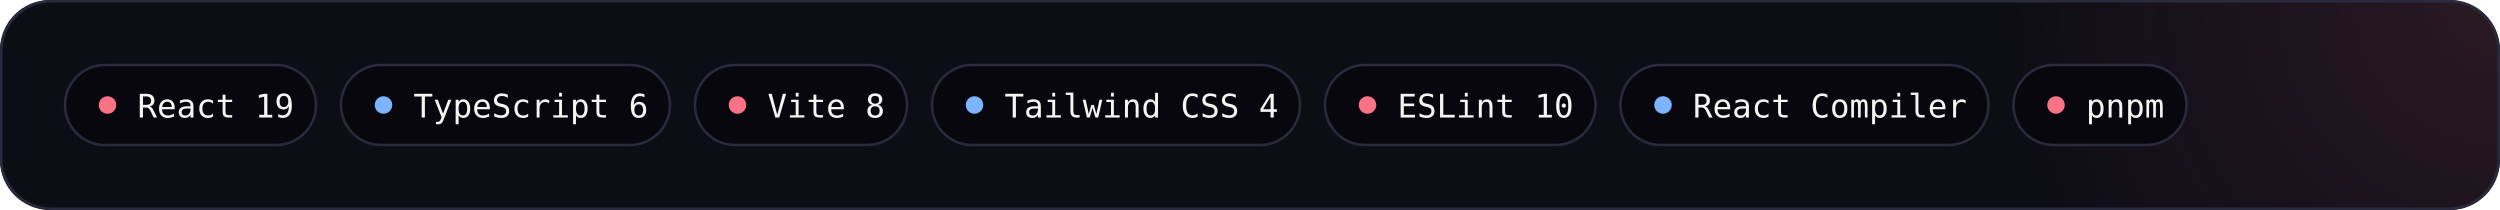
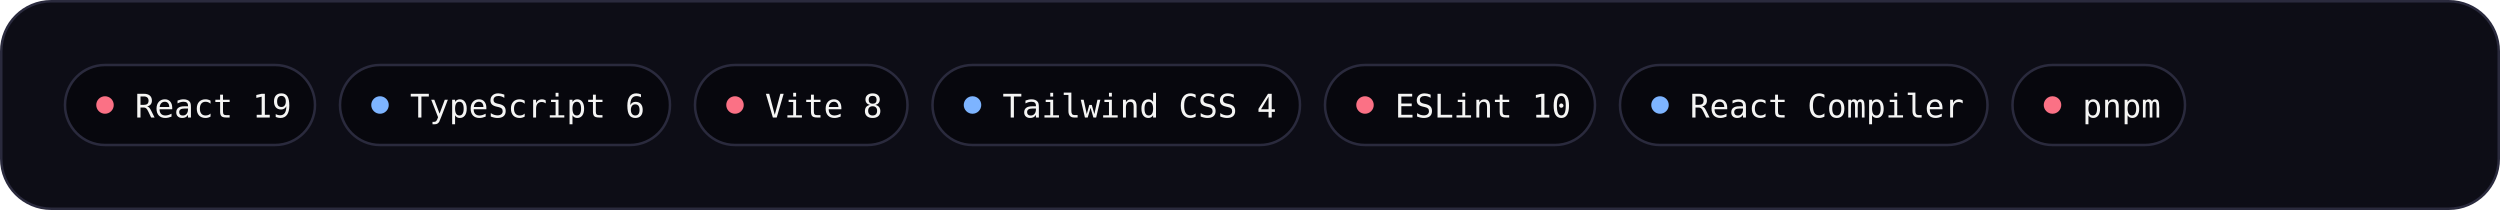
<svg xmlns="http://www.w3.org/2000/svg" width="1000" height="84" viewBox="0 0 1000 84" role="img" aria-label="Stack: React 19, TypeScript 6, Vite 8, Tailwind CSS 4, ESLint 10, React Compiler, pnpm">
  <defs>
-     <radialGradient id="a">
-       <stop offset="0" stop-color="#fb7185" stop-opacity="0.12" />
-       <stop offset="1" stop-color="#fb7185" stop-opacity="0" />
-     </radialGradient>
-     <clipPath id="c">
-       <rect width="1000" height="84" rx="20" />
-     </clipPath>
+     <linearGradient id="g" x1="0" y1="0" x2="1" y2="0">
+       <stop offset="0" stop-color="#fb7185" />
+       <stop offset="1" stop-color="#7db4ff" />
+     </linearGradient>
  </defs>
-   <rect width="1000" height="84" rx="20" fill="#0d0d16" />
-   <circle cx="1000" cy="0" r="200" fill="url(#a)" clip-path="url(#c)" />
-   <rect x=".5" y=".5" width="999" height="83" rx="20" fill="none" stroke="#2a2a3d" />
-   <rect x="26.0" y="26" width="100.4" height="32" rx="16" fill="#07070d" stroke="#2a2a3d" />
-   <circle cx="43.0" cy="42" r="3.5" fill="#fb7185" />
-   <text x="55.0" y="47" font-family="'Cascadia Code',Menlo,Consolas,monospace" font-size="13" fill="#f5f5f4">React 19</text>
-   <rect x="136.4" y="26" width="131.6" height="32" rx="16" fill="#07070d" stroke="#2a2a3d" />
-   <circle cx="153.4" cy="42" r="3.5" fill="#7db4ff" />
-   <text x="165.4" y="47" font-family="'Cascadia Code',Menlo,Consolas,monospace" font-size="13" fill="#f5f5f4">TypeScript 6</text>
-   <rect x="278.0" y="26" width="84.8" height="32" rx="16" fill="#07070d" stroke="#2a2a3d" />
-   <circle cx="295.0" cy="42" r="3.5" fill="#fb7185" />
-   <text x="307.0" y="47" font-family="'Cascadia Code',Menlo,Consolas,monospace" font-size="13" fill="#f5f5f4">Vite 8</text>
-   <rect x="372.8" y="26" width="147.2" height="32" rx="16" fill="#07070d" stroke="#2a2a3d" />
-   <circle cx="389.8" cy="42" r="3.5" fill="#7db4ff" />
-   <text x="401.8" y="47" font-family="'Cascadia Code',Menlo,Consolas,monospace" font-size="13" fill="#f5f5f4">Tailwind CSS 4</text>
-   <rect x="530.0" y="26" width="108.2" height="32" rx="16" fill="#07070d" stroke="#2a2a3d" />
-   <circle cx="547.0" cy="42" r="3.5" fill="#fb7185" />
-   <text x="559.0" y="47" font-family="'Cascadia Code',Menlo,Consolas,monospace" font-size="13" fill="#f5f5f4">ESLint 10</text>
-   <rect x="648.2" y="26" width="147.2" height="32" rx="16" fill="#07070d" stroke="#2a2a3d" />
-   <circle cx="665.2" cy="42" r="3.5" fill="#7db4ff" />
-   <text x="677.2" y="47" font-family="'Cascadia Code',Menlo,Consolas,monospace" font-size="13" fill="#f5f5f4">React Compiler</text>
-   <rect x="805.4" y="26" width="69.2" height="32" rx="16" fill="#07070d" stroke="#2a2a3d" />
-   <circle cx="822.4" cy="42" r="3.5" fill="#fb7185" />
-   <text x="834.4" y="47" font-family="'Cascadia Code',Menlo,Consolas,monospace" font-size="13" fill="#f5f5f4">pnpm</text>
+   <rect x="0.5" y="0.5" width="999" height="83" rx="20" fill="#0d0d16" stroke="#2a2a3d" />
+   <rect x="26" y="26" width="100" height="32" rx="16" fill="#07070d" stroke="#2a2a3d" />
+   <circle cx="42" cy="42" r="3.5" fill="#fb7185" />
+   <text x="54" y="47" font-family="'Cascadia Code',Menlo,Consolas,monospace" font-size="13" fill="#f5f5f4">React 19</text>
+   <rect x="136" y="26" width="132" height="32" rx="16" fill="#07070d" stroke="#2a2a3d" />
+   <circle cx="152" cy="42" r="3.5" fill="#7db4ff" />
+   <text x="164" y="47" font-family="'Cascadia Code',Menlo,Consolas,monospace" font-size="13" fill="#f5f5f4">TypeScript 6</text>
+   <rect x="278" y="26" width="85" height="32" rx="16" fill="#07070d" stroke="#2a2a3d" />
+   <circle cx="294" cy="42" r="3.5" fill="#fb7185" />
+   <text x="306" y="47" font-family="'Cascadia Code',Menlo,Consolas,monospace" font-size="13" fill="#f5f5f4">Vite 8</text>
+   <rect x="373" y="26" width="147" height="32" rx="16" fill="#07070d" stroke="#2a2a3d" />
+   <circle cx="389" cy="42" r="3.5" fill="#7db4ff" />
+   <text x="401" y="47" font-family="'Cascadia Code',Menlo,Consolas,monospace" font-size="13" fill="#f5f5f4">Tailwind CSS 4</text>
+   <rect x="530" y="26" width="108" height="32" rx="16" fill="#07070d" stroke="#2a2a3d" />
+   <circle cx="546" cy="42" r="3.5" fill="#fb7185" />
+   <text x="558" y="47" font-family="'Cascadia Code',Menlo,Consolas,monospace" font-size="13" fill="#f5f5f4">ESLint 10</text>
+   <rect x="648" y="26" width="147" height="32" rx="16" fill="#07070d" stroke="#2a2a3d" />
+   <circle cx="664" cy="42" r="3.5" fill="#7db4ff" />
+   <text x="676" y="47" font-family="'Cascadia Code',Menlo,Consolas,monospace" font-size="13" fill="#f5f5f4">React Compiler</text>
+   <rect x="805" y="26" width="69" height="32" rx="16" fill="#07070d" stroke="#2a2a3d" />
+   <circle cx="821" cy="42" r="3.5" fill="#fb7185" />
+   <text x="833" y="47" font-family="'Cascadia Code',Menlo,Consolas,monospace" font-size="13" fill="#f5f5f4">pnpm</text>
</svg>
